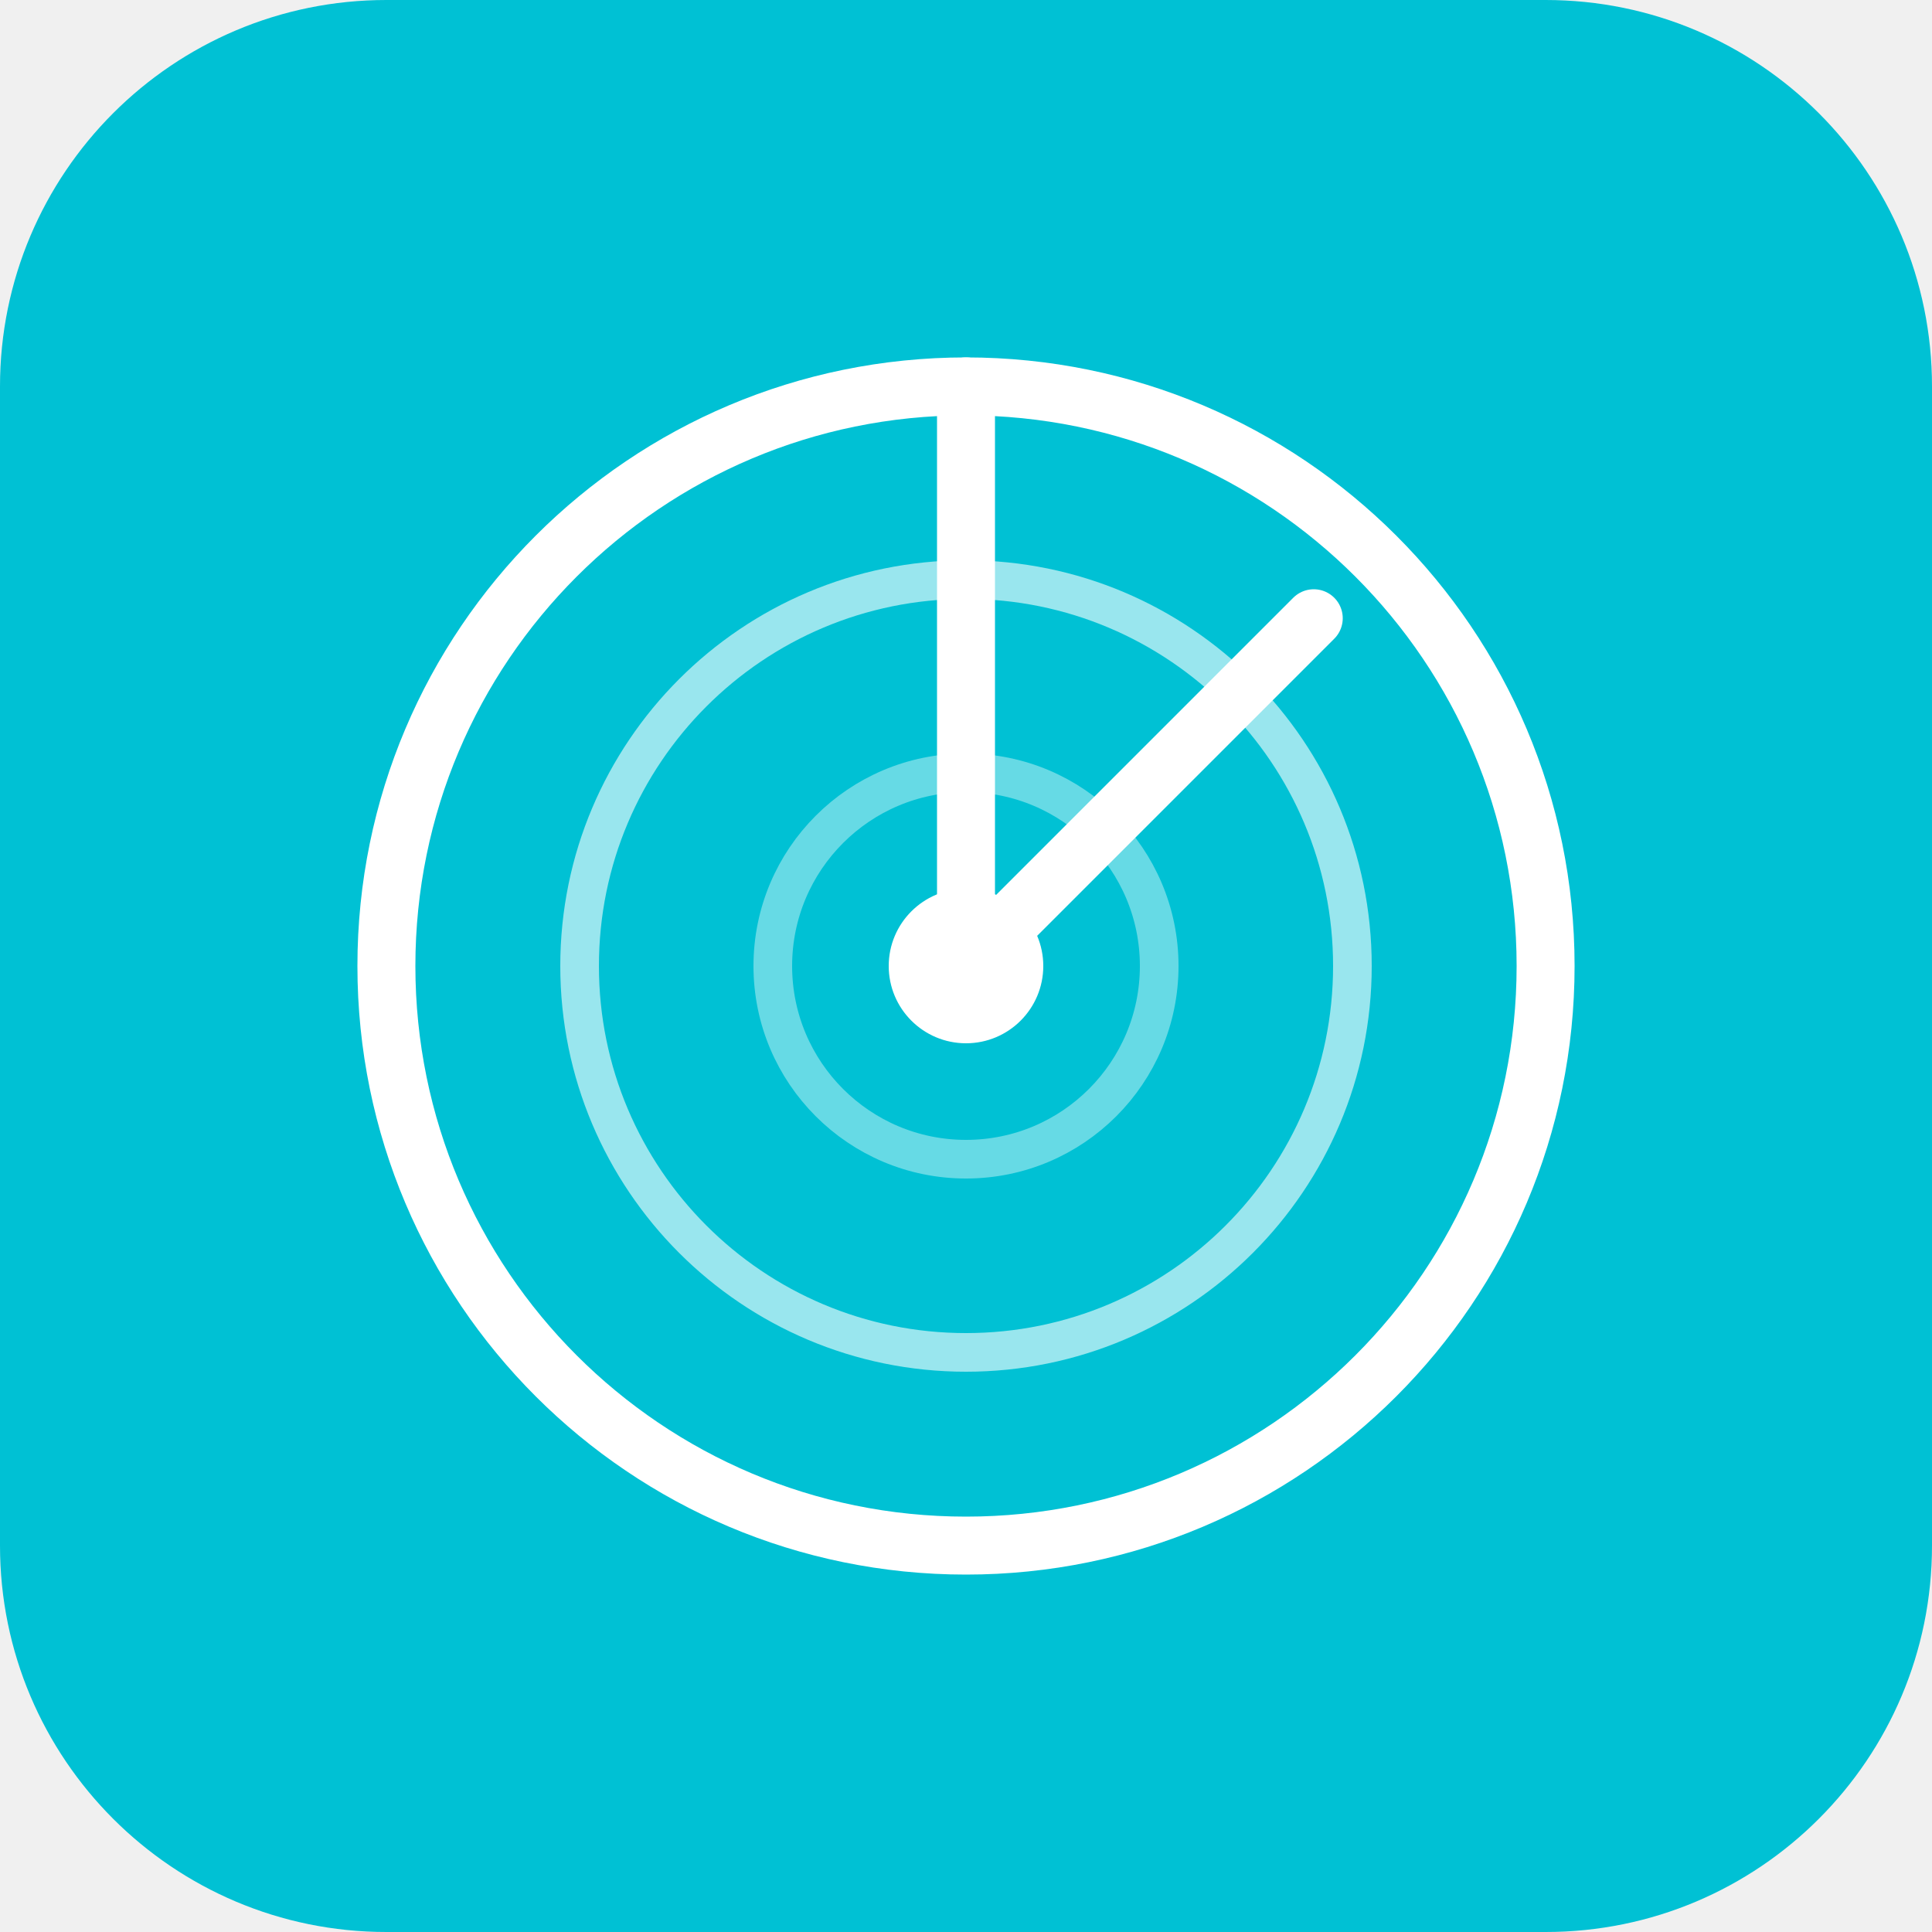
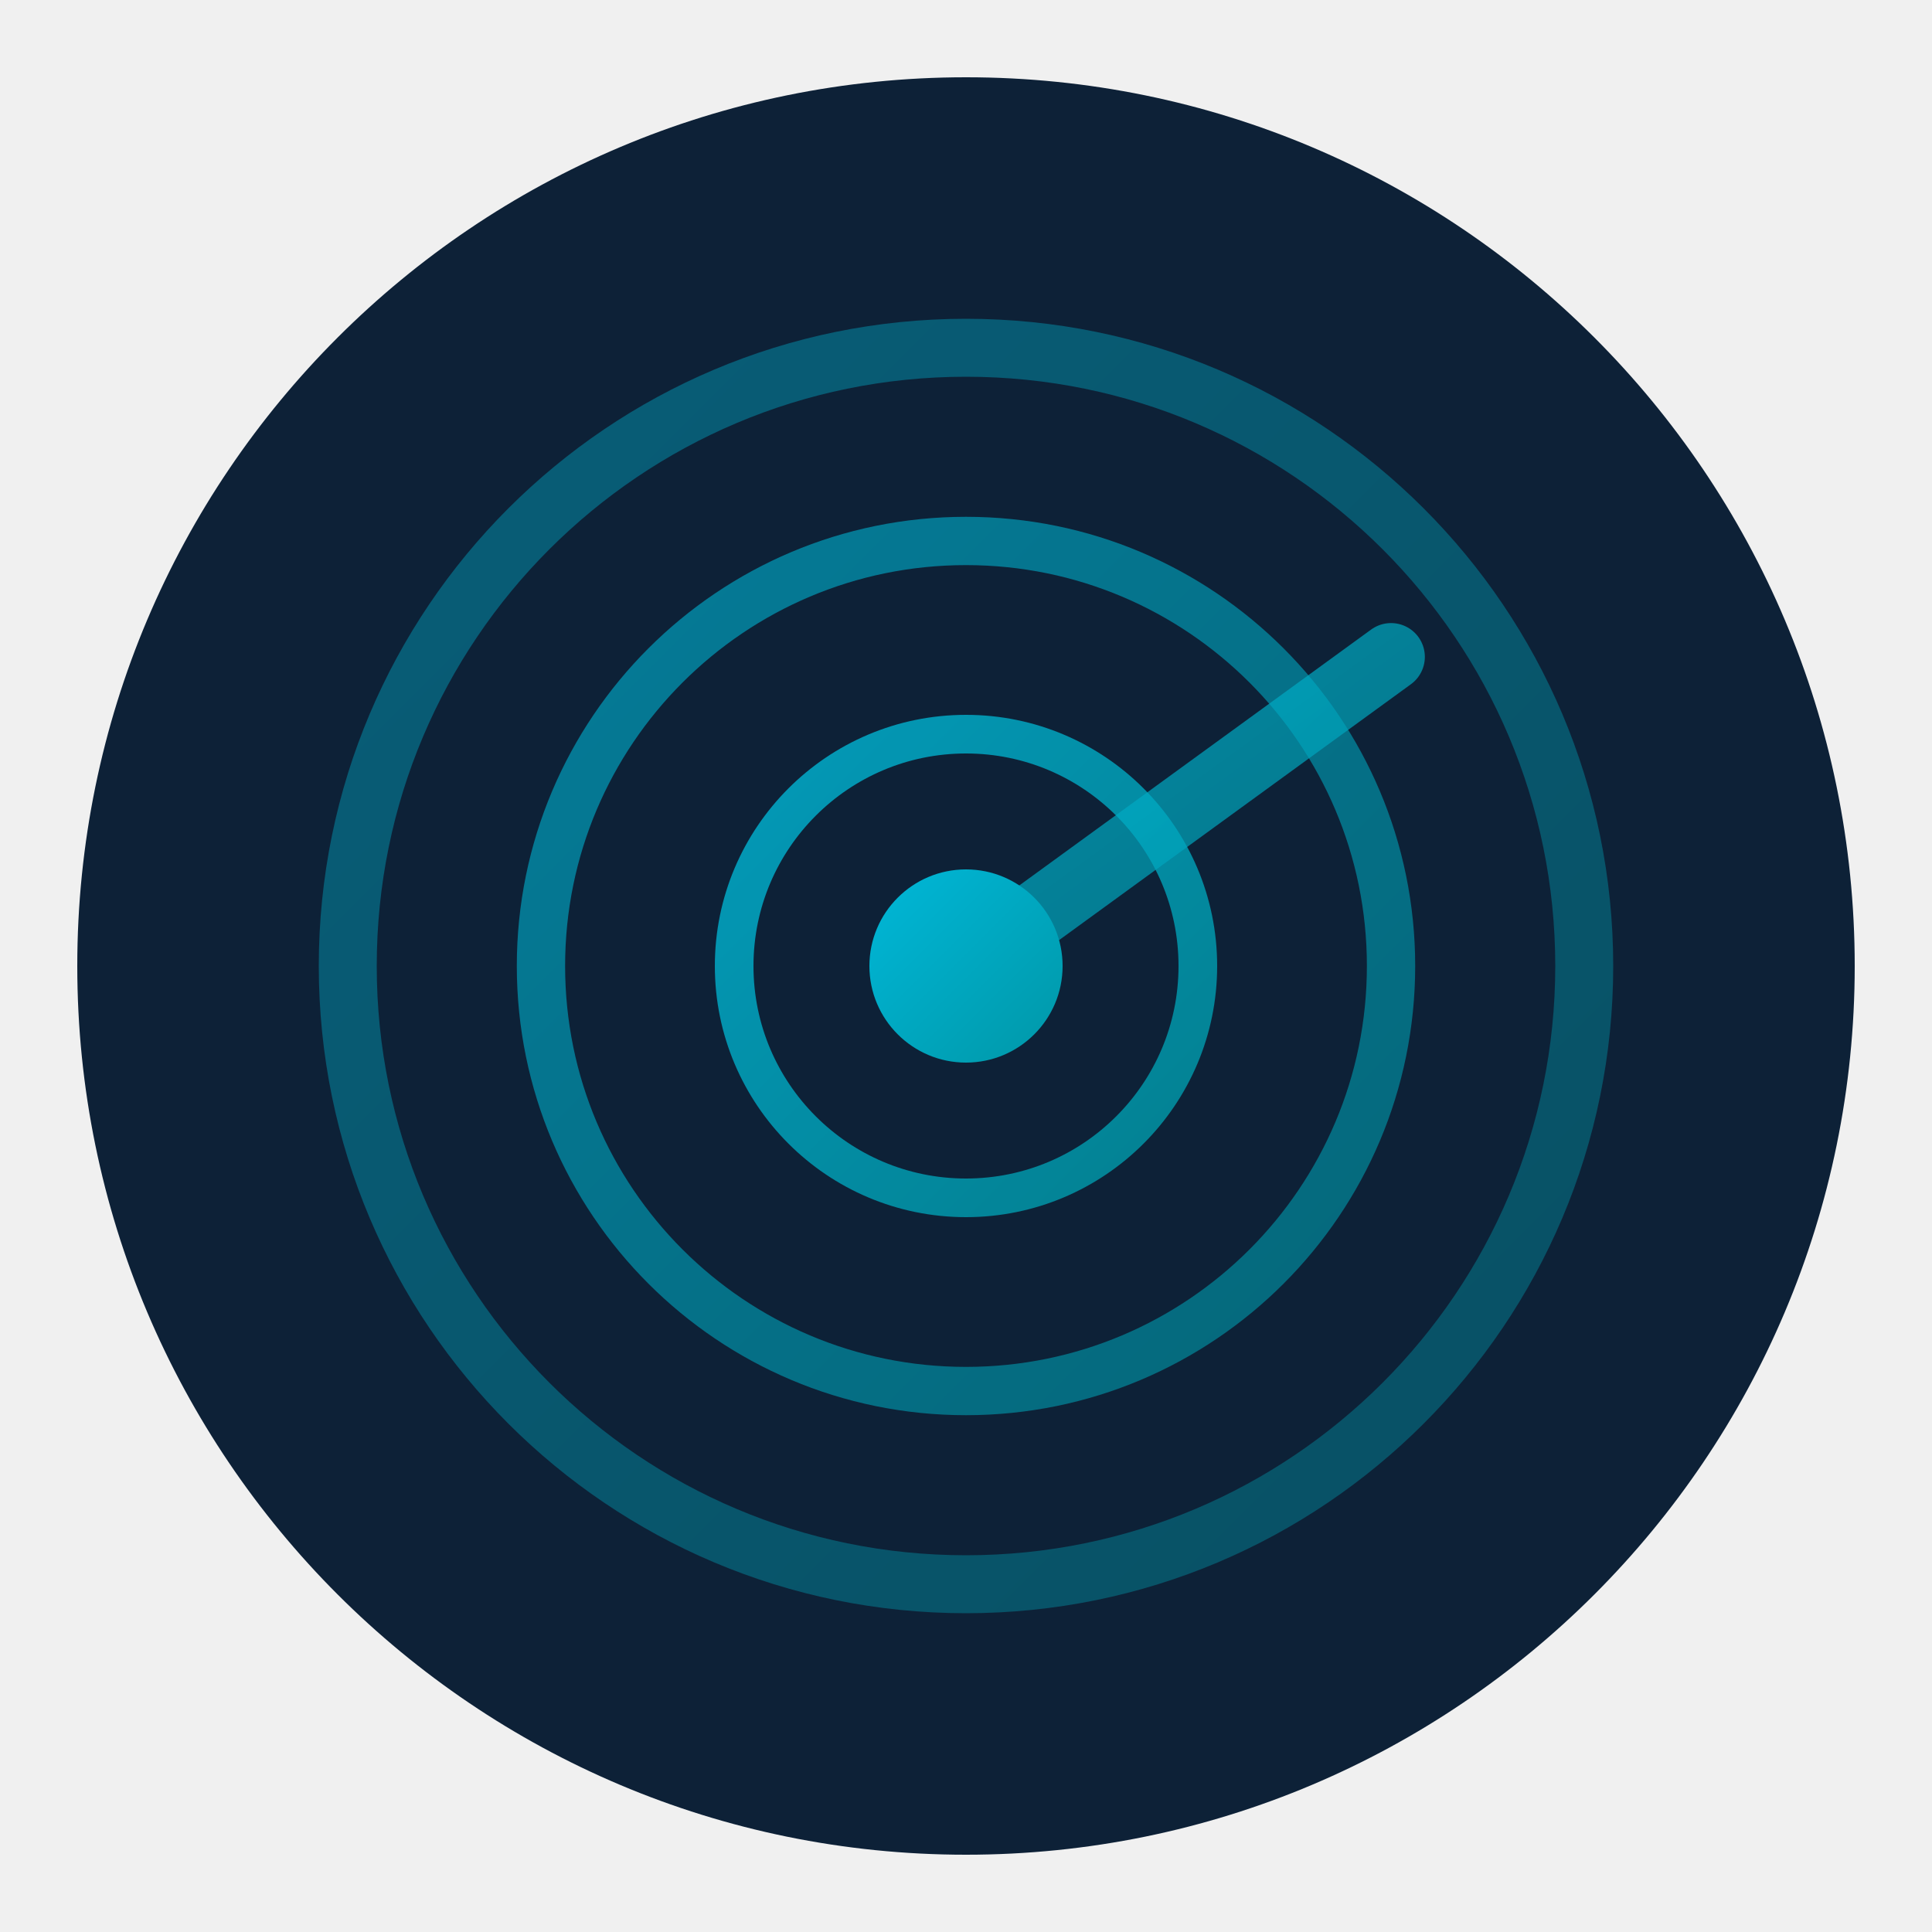
<svg xmlns="http://www.w3.org/2000/svg" viewBox="0 0 100 100">
-   <rect width="100" height="100" rx="20" fill="#00C1D4" />
-   <circle cx="50" cy="50" r="30" fill="none" stroke="white" stroke-width="3" />
-   <circle cx="50" cy="50" r="20" fill="none" stroke="white" stroke-width="2" opacity="0.6" />
-   <circle cx="50" cy="50" r="10" fill="none" stroke="white" stroke-width="2" opacity="0.4" />
-   <line x1="50" y1="50" x2="50" y2="20" stroke="white" stroke-width="3" stroke-linecap="round" />
-   <path d="M50 50 L68 32" stroke="white" stroke-width="3" stroke-linecap="round" />
-   <circle cx="50" cy="50" r="4" fill="white" />
+   <defs>
+     <linearGradient id="ns" x1="0" y1="0" x2="1" y2="1">
+       <stop offset="0%" stop-color="#00B8D9" />
+       <stop offset="100%" stop-color="#0097A7" />
+     </linearGradient>
+   </defs>
+   <circle cx="50" cy="50" r="46" fill="#0d2137" />
+   <circle cx="50" cy="50" r="32" fill="none" stroke="url(#ns)" stroke-width="3" opacity="0.4" />
+   <circle cx="50" cy="50" r="22" fill="none" stroke="url(#ns)" stroke-width="2.5" opacity="0.6" />
+   <circle cx="50" cy="50" r="12" fill="none" stroke="url(#ns)" stroke-width="2" opacity="0.8" />
+   <path d="M50 50 L50 18" stroke="url(#ns)" stroke-width="3.5" stroke-linecap="round" />
+   <path d="M50 50 L72 34" stroke="url(#ns)" stroke-width="3.5" stroke-linecap="round" opacity="0.7" />
+   <circle cx="50" cy="50" r="5" fill="url(#ns)" />
</svg>
